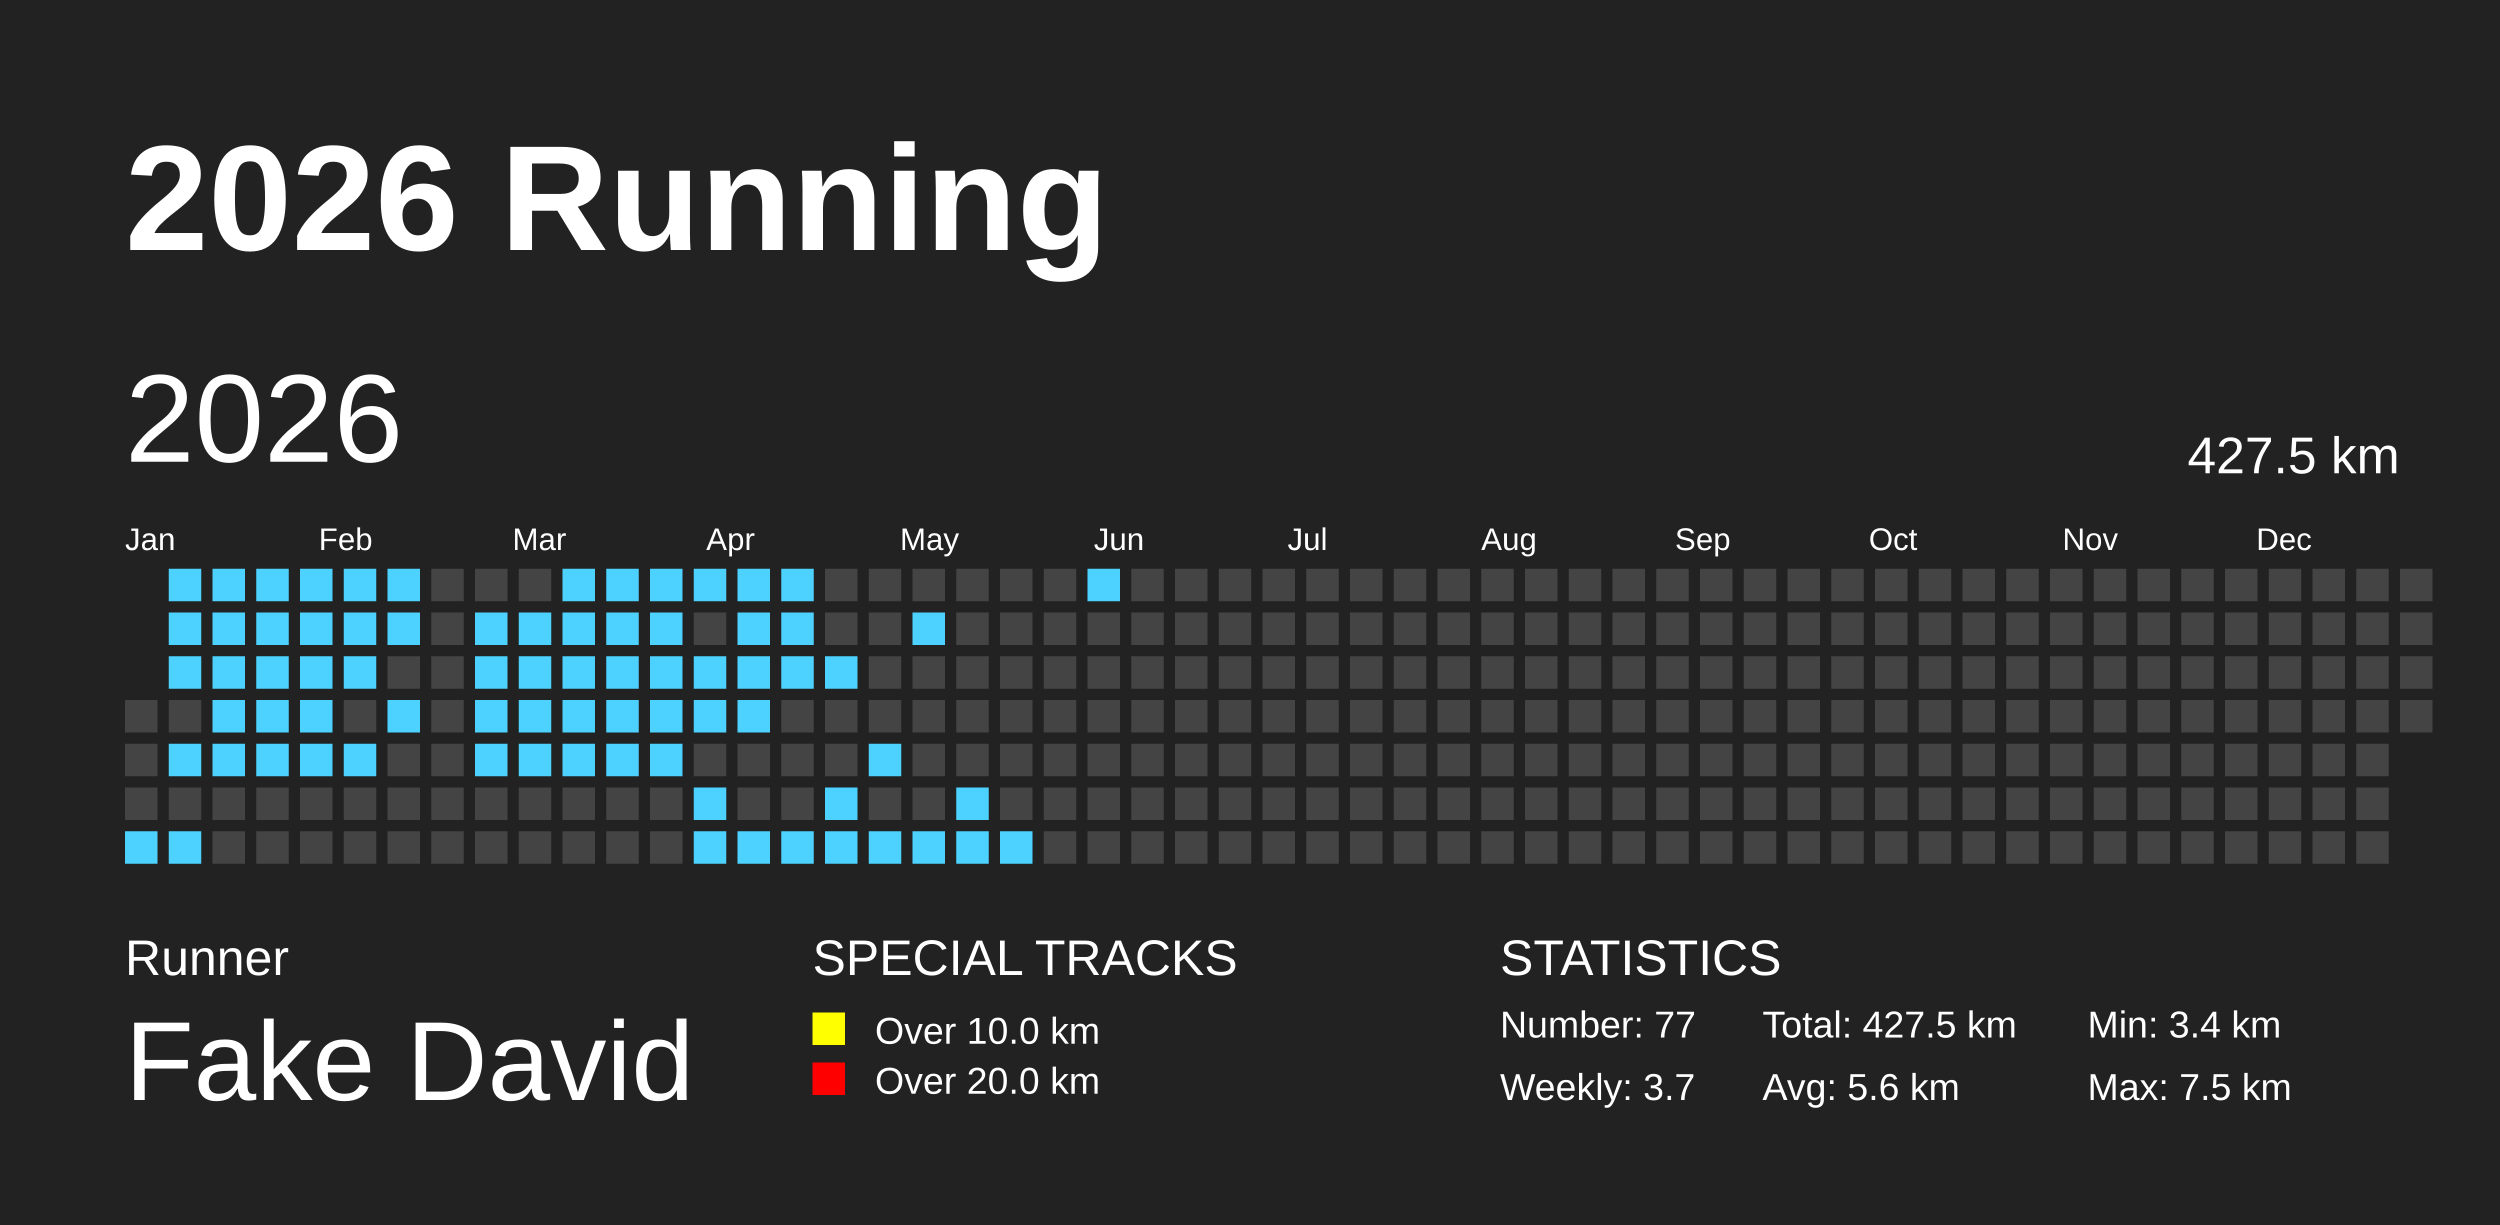
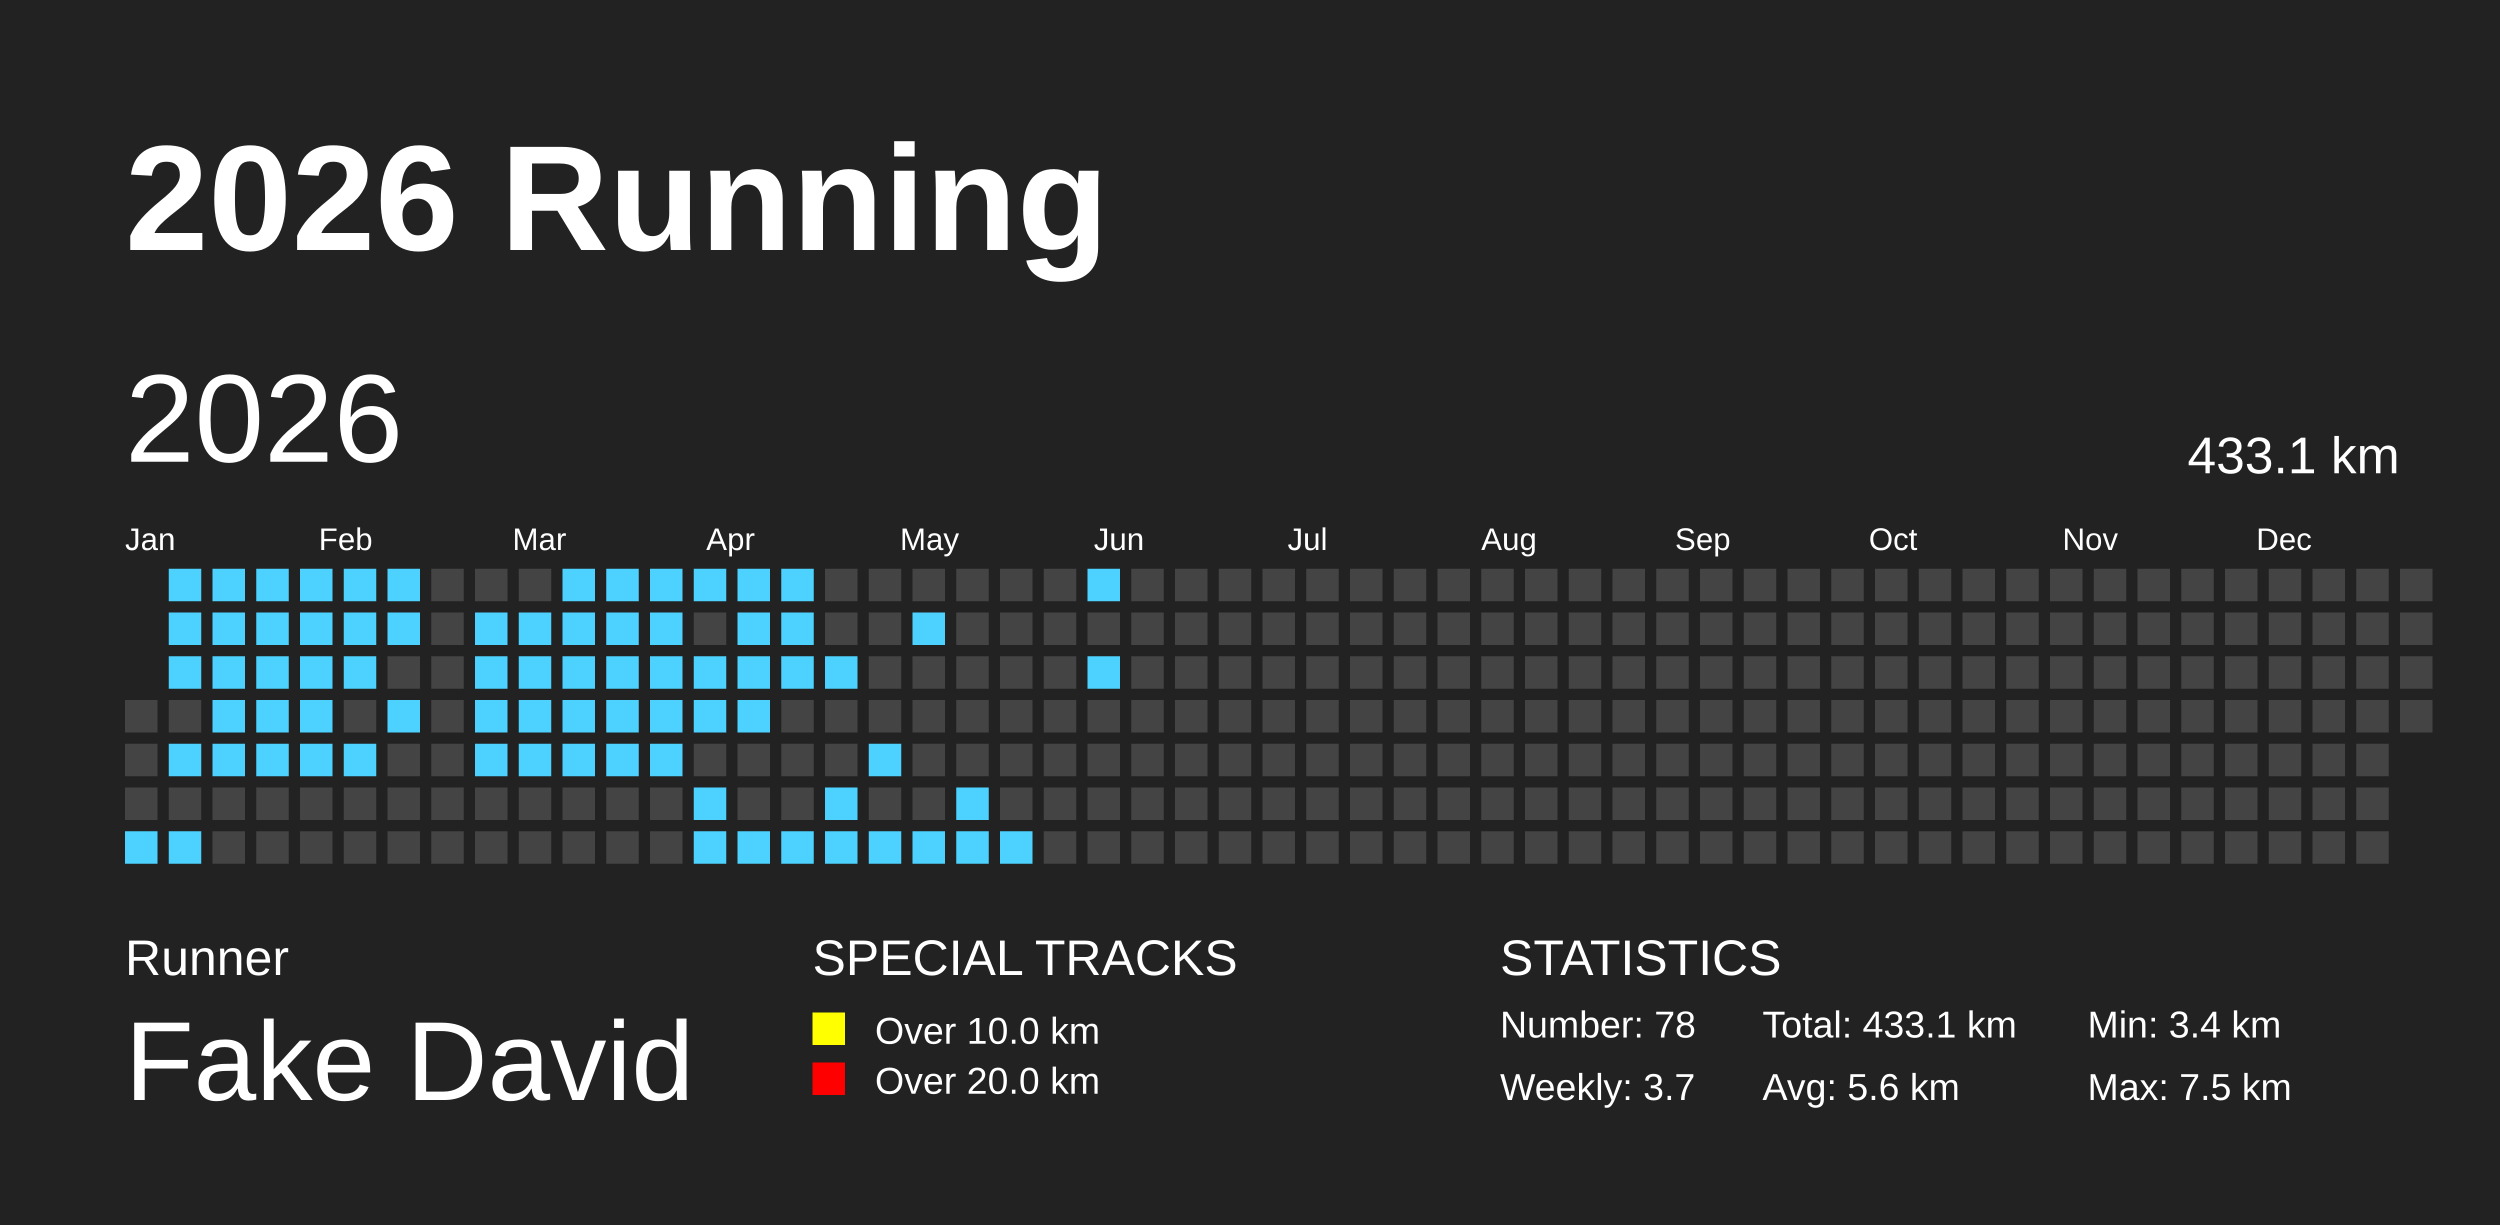
<svg xmlns="http://www.w3.org/2000/svg" baseProfile="full" height="98mm" version="1.1" viewBox="0,0,200,98" width="200mm">
  <defs />
  <rect fill="#222222" height="98" width="200" x="0" y="0" />
  <text fill="#FFFFFF" style="font-size:12px; font-family:Arial; font-weight:bold;" x="10" y="20">2026 Running</text>
  <text fill="#FFFFFF" style="font-size:4px; font-family:Arial" x="10" y="78">Runner</text>
  <text fill="#FFFFFF" style="font-size:9px; font-family:Arial" x="10" y="88">Fake David</text>
  <text fill="#FFFFFF" style="font-size:4px; font-family:Arial" x="65" y="78">SPECIAL TRACKS</text>
  <rect fill="yellow" height="2.6" width="2.6" x="65" y="81" />
  <text fill="#FFFFFF" style="font-size:3px; font-family:Arial" x="70" y="83.5">Over 10.0 km</text>
  <rect fill="red" height="2.6" width="2.6" x="65" y="85" />
  <text fill="#FFFFFF" style="font-size:3px; font-family:Arial" x="70" y="87.5">Over 20.0 km</text>
  <text fill="#FFFFFF" style="font-size:4px; font-family:Arial" x="120" y="78">STATISTICS</text>
-   <text fill="#FFFFFF" style="font-size:3px; font-family:Arial" x="120" y="83">Number: 77</text>
+   <text fill="#FFFFFF" style="font-size:3px; font-family:Arial" x="120" y="83">Number: 78</text>
  <text fill="#FFFFFF" style="font-size:3px; font-family:Arial" x="120" y="88">Weekly: 3.7</text>
-   <text fill="#FFFFFF" style="font-size:3px; font-family:Arial" x="141" y="83">Total: 427.5 km</text>
+   <text fill="#FFFFFF" style="font-size:3px; font-family:Arial" x="141" y="83">Total: 433.1 km</text>
  <text fill="#FFFFFF" style="font-size:3px; font-family:Arial" x="141" y="88">Avg: 5.6 km</text>
  <text fill="#FFFFFF" style="font-size:3px; font-family:Arial" x="167" y="83">Min: 3.4 km</text>
  <text fill="#FFFFFF" style="font-size:3px; font-family:Arial" x="167" y="88">Max: 7.5 km</text>
  <text dominant-baseline="hanging" fill="#FFFFFF" style="font-size:10.0px; font-family:Arial;" x="10" y="30">2026</text>
-   <text dominant-baseline="hanging" fill="#FFFFFF" style="font-size:4.125px; font-family:Arial;" x="175" y="35">427.5 km</text>
+   <text dominant-baseline="hanging" fill="#FFFFFF" style="font-size:4.125px; font-family:Arial;" x="175" y="35">433.1 km</text>
  <text fill="#FFFFFF" style="font-size:2.5px; font-family:Arial" x="10.0" y="44">Jan</text>
  <text fill="#FFFFFF" style="font-size:2.5px; font-family:Arial" x="25.5" y="44">Feb</text>
  <text fill="#FFFFFF" style="font-size:2.5px; font-family:Arial" x="41.0" y="44">Mar</text>
  <text fill="#FFFFFF" style="font-size:2.5px; font-family:Arial" x="56.5" y="44">Apr</text>
  <text fill="#FFFFFF" style="font-size:2.5px; font-family:Arial" x="72.0" y="44">May</text>
  <text fill="#FFFFFF" style="font-size:2.5px; font-family:Arial" x="87.5" y="44">Jun</text>
  <text fill="#FFFFFF" style="font-size:2.5px; font-family:Arial" x="103.0" y="44">Jul</text>
  <text fill="#FFFFFF" style="font-size:2.5px; font-family:Arial" x="118.5" y="44">Aug</text>
  <text fill="#FFFFFF" style="font-size:2.5px; font-family:Arial" x="134.0" y="44">Sep</text>
  <text fill="#FFFFFF" style="font-size:2.5px; font-family:Arial" x="149.5" y="44">Oct</text>
  <text fill="#FFFFFF" style="font-size:2.5px; font-family:Arial" x="165.0" y="44">Nov</text>
  <text fill="#FFFFFF" style="font-size:2.5px; font-family:Arial" x="180.5" y="44">Dec</text>
  <rect fill="#444444" height="2.6" width="2.6" x="10.0" y="56.0" />
  <rect fill="#444444" height="2.6" width="2.6" x="10.0" y="59.5" />
  <rect fill="#444444" height="2.6" width="2.6" x="10.0" y="63.0" />
  <rect fill="#4DD2FF" height="2.6" width="2.6" x="10.0" y="66.5" />
  <rect fill="#4DD2FF" height="2.6" width="2.6" x="13.5" y="45.5" />
  <rect fill="#4DD2FF" height="2.6" width="2.6" x="13.5" y="49.0" />
  <rect fill="#4DD2FF" height="2.6" width="2.6" x="13.5" y="52.5" />
  <rect fill="#444444" height="2.6" width="2.6" x="13.5" y="56.0" />
  <rect fill="#4DD2FF" height="2.6" width="2.6" x="13.5" y="59.5" />
  <rect fill="#444444" height="2.6" width="2.6" x="13.5" y="63.0" />
  <rect fill="#4DD2FF" height="2.6" width="2.6" x="13.5" y="66.5" />
  <rect fill="#4DD2FF" height="2.6" width="2.6" x="17.0" y="45.5" />
  <rect fill="#4DD2FF" height="2.6" width="2.6" x="17.0" y="49.0" />
  <rect fill="#4DD2FF" height="2.6" width="2.6" x="17.0" y="52.5" />
  <rect fill="#4DD2FF" height="2.6" width="2.6" x="17.0" y="56.0" />
  <rect fill="#4DD2FF" height="2.6" width="2.6" x="17.0" y="59.5" />
  <rect fill="#444444" height="2.6" width="2.6" x="17.0" y="63.0" />
  <rect fill="#444444" height="2.6" width="2.6" x="17.0" y="66.5" />
  <rect fill="#4DD2FF" height="2.6" width="2.6" x="20.5" y="45.5" />
  <rect fill="#4DD2FF" height="2.6" width="2.6" x="20.5" y="49.0" />
  <rect fill="#4DD2FF" height="2.6" width="2.6" x="20.5" y="52.5" />
  <rect fill="#4DD2FF" height="2.6" width="2.6" x="20.5" y="56.0" />
  <rect fill="#4DD2FF" height="2.6" width="2.6" x="20.5" y="59.5" />
  <rect fill="#444444" height="2.6" width="2.6" x="20.5" y="63.0" />
  <rect fill="#444444" height="2.6" width="2.6" x="20.5" y="66.5" />
  <rect fill="#4DD2FF" height="2.6" width="2.6" x="24.0" y="45.5" />
  <rect fill="#4DD2FF" height="2.6" width="2.6" x="24.0" y="49.0" />
  <rect fill="#4DD2FF" height="2.6" width="2.6" x="24.0" y="52.5" />
  <rect fill="#4DD2FF" height="2.6" width="2.6" x="24.0" y="56.0" />
  <rect fill="#4DD2FF" height="2.6" width="2.6" x="24.0" y="59.5" />
  <rect fill="#444444" height="2.6" width="2.6" x="24.0" y="63.0" />
  <rect fill="#444444" height="2.6" width="2.6" x="24.0" y="66.5" />
  <rect fill="#4DD2FF" height="2.6" width="2.6" x="27.5" y="45.5" />
  <rect fill="#4DD2FF" height="2.6" width="2.6" x="27.5" y="49.0" />
  <rect fill="#4DD2FF" height="2.6" width="2.6" x="27.5" y="52.5" />
  <rect fill="#444444" height="2.6" width="2.6" x="27.5" y="56.0" />
  <rect fill="#4DD2FF" height="2.6" width="2.6" x="27.5" y="59.5" />
  <rect fill="#444444" height="2.6" width="2.6" x="27.5" y="63.0" />
  <rect fill="#444444" height="2.6" width="2.6" x="27.5" y="66.5" />
  <rect fill="#4DD2FF" height="2.6" width="2.6" x="31.0" y="45.5" />
  <rect fill="#4DD2FF" height="2.6" width="2.6" x="31.0" y="49.0" />
  <rect fill="#444444" height="2.6" width="2.6" x="31.0" y="52.5" />
  <rect fill="#4DD2FF" height="2.6" width="2.6" x="31.0" y="56.0" />
  <rect fill="#444444" height="2.6" width="2.6" x="31.0" y="59.5" />
  <rect fill="#444444" height="2.6" width="2.6" x="31.0" y="63.0" />
  <rect fill="#444444" height="2.6" width="2.6" x="31.0" y="66.5" />
  <rect fill="#444444" height="2.6" width="2.6" x="34.5" y="45.5" />
  <rect fill="#444444" height="2.6" width="2.6" x="34.5" y="49.0" />
  <rect fill="#444444" height="2.6" width="2.6" x="34.5" y="52.5" />
  <rect fill="#444444" height="2.6" width="2.6" x="34.5" y="56.0" />
  <rect fill="#444444" height="2.6" width="2.6" x="34.5" y="59.5" />
  <rect fill="#444444" height="2.6" width="2.6" x="34.5" y="63.0" />
  <rect fill="#444444" height="2.6" width="2.6" x="34.5" y="66.5" />
  <rect fill="#444444" height="2.6" width="2.6" x="38.0" y="45.5" />
  <rect fill="#4DD2FF" height="2.6" width="2.6" x="38.0" y="49.0" />
  <rect fill="#4DD2FF" height="2.6" width="2.6" x="38.0" y="52.5" />
  <rect fill="#4DD2FF" height="2.6" width="2.6" x="38.0" y="56.0" />
  <rect fill="#4DD2FF" height="2.6" width="2.6" x="38.0" y="59.5" />
  <rect fill="#444444" height="2.6" width="2.6" x="38.0" y="63.0" />
  <rect fill="#444444" height="2.6" width="2.6" x="38.0" y="66.5" />
  <rect fill="#444444" height="2.6" width="2.6" x="41.5" y="45.5" />
  <rect fill="#4DD2FF" height="2.6" width="2.6" x="41.5" y="49.0" />
  <rect fill="#4DD2FF" height="2.6" width="2.6" x="41.5" y="52.5" />
  <rect fill="#4DD2FF" height="2.6" width="2.6" x="41.5" y="56.0" />
  <rect fill="#4DD2FF" height="2.6" width="2.6" x="41.5" y="59.5" />
  <rect fill="#444444" height="2.6" width="2.6" x="41.5" y="63.0" />
  <rect fill="#444444" height="2.6" width="2.6" x="41.5" y="66.5" />
  <rect fill="#4DD2FF" height="2.6" width="2.6" x="45.0" y="45.5" />
  <rect fill="#4DD2FF" height="2.6" width="2.6" x="45.0" y="49.0" />
  <rect fill="#4DD2FF" height="2.6" width="2.6" x="45.0" y="52.5" />
  <rect fill="#4DD2FF" height="2.6" width="2.6" x="45.0" y="56.0" />
  <rect fill="#4DD2FF" height="2.6" width="2.6" x="45.0" y="59.5" />
  <rect fill="#444444" height="2.6" width="2.6" x="45.0" y="63.0" />
  <rect fill="#444444" height="2.6" width="2.6" x="45.0" y="66.5" />
  <rect fill="#4DD2FF" height="2.6" width="2.6" x="48.5" y="45.5" />
  <rect fill="#4DD2FF" height="2.6" width="2.6" x="48.5" y="49.0" />
  <rect fill="#4DD2FF" height="2.6" width="2.6" x="48.5" y="52.5" />
  <rect fill="#4DD2FF" height="2.6" width="2.6" x="48.5" y="56.0" />
  <rect fill="#4DD2FF" height="2.6" width="2.6" x="48.5" y="59.5" />
  <rect fill="#444444" height="2.6" width="2.6" x="48.5" y="63.0" />
  <rect fill="#444444" height="2.6" width="2.6" x="48.5" y="66.5" />
  <rect fill="#4DD2FF" height="2.6" width="2.6" x="52.0" y="45.5" />
  <rect fill="#4DD2FF" height="2.6" width="2.6" x="52.0" y="49.0" />
  <rect fill="#4DD2FF" height="2.6" width="2.6" x="52.0" y="52.5" />
  <rect fill="#4DD2FF" height="2.6" width="2.6" x="52.0" y="56.0" />
  <rect fill="#4DD2FF" height="2.6" width="2.6" x="52.0" y="59.5" />
  <rect fill="#444444" height="2.6" width="2.6" x="52.0" y="63.0" />
  <rect fill="#444444" height="2.6" width="2.6" x="52.0" y="66.5" />
  <rect fill="#4DD2FF" height="2.6" width="2.6" x="55.5" y="45.5" />
  <rect fill="#444444" height="2.6" width="2.6" x="55.5" y="49.0" />
  <rect fill="#4DD2FF" height="2.6" width="2.6" x="55.5" y="52.5" />
  <rect fill="#4DD2FF" height="2.6" width="2.6" x="55.5" y="56.0" />
  <rect fill="#444444" height="2.6" width="2.6" x="55.5" y="59.5" />
  <rect fill="#4DD2FF" height="2.6" width="2.6" x="55.5" y="63.0" />
  <rect fill="#4DD2FF" height="2.6" width="2.6" x="55.5" y="66.5" />
  <rect fill="#4DD2FF" height="2.6" width="2.6" x="59.0" y="45.5" />
  <rect fill="#4DD2FF" height="2.6" width="2.6" x="59.0" y="49.0" />
  <rect fill="#4DD2FF" height="2.6" width="2.6" x="59.0" y="52.5" />
  <rect fill="#4DD2FF" height="2.6" width="2.6" x="59.0" y="56.0" />
  <rect fill="#444444" height="2.6" width="2.6" x="59.0" y="59.5" />
  <rect fill="#444444" height="2.6" width="2.6" x="59.0" y="63.0" />
  <rect fill="#4DD2FF" height="2.6" width="2.6" x="59.0" y="66.5" />
  <rect fill="#4DD2FF" height="2.6" width="2.6" x="62.5" y="45.5" />
  <rect fill="#4DD2FF" height="2.6" width="2.6" x="62.5" y="49.0" />
  <rect fill="#4DD2FF" height="2.6" width="2.6" x="62.5" y="52.5" />
  <rect fill="#444444" height="2.6" width="2.6" x="62.5" y="56.0" />
  <rect fill="#444444" height="2.6" width="2.6" x="62.5" y="59.5" />
  <rect fill="#444444" height="2.6" width="2.6" x="62.5" y="63.0" />
  <rect fill="#4DD2FF" height="2.6" width="2.6" x="62.5" y="66.5" />
  <rect fill="#444444" height="2.6" width="2.6" x="66.0" y="45.5" />
  <rect fill="#444444" height="2.6" width="2.6" x="66.0" y="49.0" />
  <rect fill="#4DD2FF" height="2.6" width="2.6" x="66.0" y="52.5" />
  <rect fill="#444444" height="2.6" width="2.6" x="66.0" y="56.0" />
  <rect fill="#444444" height="2.6" width="2.6" x="66.0" y="59.5" />
  <rect fill="#4DD2FF" height="2.6" width="2.6" x="66.0" y="63.0" />
  <rect fill="#4DD2FF" height="2.6" width="2.6" x="66.0" y="66.5" />
  <rect fill="#444444" height="2.6" width="2.6" x="69.5" y="45.5" />
  <rect fill="#444444" height="2.6" width="2.6" x="69.5" y="49.0" />
  <rect fill="#444444" height="2.6" width="2.6" x="69.5" y="52.5" />
  <rect fill="#444444" height="2.6" width="2.6" x="69.5" y="56.0" />
  <rect fill="#4DD2FF" height="2.6" width="2.6" x="69.5" y="59.5" />
  <rect fill="#444444" height="2.6" width="2.6" x="69.5" y="63.0" />
  <rect fill="#4DD2FF" height="2.6" width="2.6" x="69.5" y="66.5" />
  <rect fill="#444444" height="2.6" width="2.6" x="73.0" y="45.5" />
  <rect fill="#4DD2FF" height="2.6" width="2.6" x="73.0" y="49.0" />
  <rect fill="#444444" height="2.6" width="2.6" x="73.0" y="52.5" />
  <rect fill="#444444" height="2.6" width="2.6" x="73.0" y="56.0" />
  <rect fill="#444444" height="2.6" width="2.6" x="73.0" y="59.5" />
  <rect fill="#444444" height="2.6" width="2.6" x="73.0" y="63.0" />
  <rect fill="#4DD2FF" height="2.6" width="2.6" x="73.0" y="66.5" />
  <rect fill="#444444" height="2.6" width="2.6" x="76.5" y="45.5" />
  <rect fill="#444444" height="2.6" width="2.6" x="76.5" y="49.0" />
  <rect fill="#444444" height="2.6" width="2.6" x="76.5" y="52.5" />
  <rect fill="#444444" height="2.6" width="2.6" x="76.5" y="56.0" />
  <rect fill="#444444" height="2.6" width="2.6" x="76.5" y="59.5" />
  <rect fill="#4DD2FF" height="2.6" width="2.6" x="76.5" y="63.0" />
  <rect fill="#4DD2FF" height="2.6" width="2.6" x="76.5" y="66.5" />
  <rect fill="#444444" height="2.6" width="2.6" x="80.0" y="45.5" />
  <rect fill="#444444" height="2.6" width="2.6" x="80.0" y="49.0" />
  <rect fill="#444444" height="2.6" width="2.6" x="80.0" y="52.5" />
  <rect fill="#444444" height="2.6" width="2.6" x="80.0" y="56.0" />
  <rect fill="#444444" height="2.6" width="2.6" x="80.0" y="59.5" />
  <rect fill="#444444" height="2.6" width="2.6" x="80.0" y="63.0" />
  <rect fill="#4DD2FF" height="2.6" width="2.6" x="80.0" y="66.5" />
  <rect fill="#444444" height="2.6" width="2.6" x="83.5" y="45.5" />
  <rect fill="#444444" height="2.6" width="2.6" x="83.5" y="49.0" />
  <rect fill="#444444" height="2.6" width="2.6" x="83.5" y="52.5" />
  <rect fill="#444444" height="2.6" width="2.6" x="83.5" y="56.0" />
  <rect fill="#444444" height="2.6" width="2.6" x="83.5" y="59.5" />
  <rect fill="#444444" height="2.6" width="2.6" x="83.5" y="63.0" />
  <rect fill="#444444" height="2.6" width="2.6" x="83.5" y="66.5" />
  <rect fill="#4DD2FF" height="2.6" width="2.6" x="87.0" y="45.5" />
  <rect fill="#444444" height="2.6" width="2.6" x="87.0" y="49.0" />
-   <rect fill="#444444" height="2.6" width="2.6" x="87.0" y="52.5" />
+   <rect fill="#4DD2FF" height="2.6" width="2.6" x="87.0" y="52.5" />
  <rect fill="#444444" height="2.6" width="2.6" x="87.0" y="56.0" />
  <rect fill="#444444" height="2.6" width="2.6" x="87.0" y="59.5" />
  <rect fill="#444444" height="2.6" width="2.6" x="87.0" y="63.0" />
  <rect fill="#444444" height="2.6" width="2.6" x="87.0" y="66.5" />
  <rect fill="#444444" height="2.6" width="2.6" x="90.5" y="45.5" />
  <rect fill="#444444" height="2.6" width="2.6" x="90.5" y="49.0" />
  <rect fill="#444444" height="2.6" width="2.6" x="90.5" y="52.5" />
  <rect fill="#444444" height="2.6" width="2.6" x="90.5" y="56.0" />
  <rect fill="#444444" height="2.6" width="2.6" x="90.5" y="59.5" />
  <rect fill="#444444" height="2.6" width="2.6" x="90.5" y="63.0" />
  <rect fill="#444444" height="2.6" width="2.6" x="90.5" y="66.5" />
  <rect fill="#444444" height="2.6" width="2.6" x="94.0" y="45.5" />
  <rect fill="#444444" height="2.6" width="2.6" x="94.0" y="49.0" />
  <rect fill="#444444" height="2.6" width="2.6" x="94.0" y="52.5" />
  <rect fill="#444444" height="2.6" width="2.6" x="94.0" y="56.0" />
  <rect fill="#444444" height="2.6" width="2.6" x="94.0" y="59.5" />
  <rect fill="#444444" height="2.6" width="2.6" x="94.0" y="63.0" />
  <rect fill="#444444" height="2.6" width="2.6" x="94.0" y="66.5" />
  <rect fill="#444444" height="2.6" width="2.6" x="97.5" y="45.5" />
  <rect fill="#444444" height="2.6" width="2.6" x="97.5" y="49.0" />
  <rect fill="#444444" height="2.6" width="2.6" x="97.5" y="52.5" />
  <rect fill="#444444" height="2.6" width="2.6" x="97.5" y="56.0" />
  <rect fill="#444444" height="2.6" width="2.6" x="97.5" y="59.5" />
  <rect fill="#444444" height="2.6" width="2.6" x="97.5" y="63.0" />
  <rect fill="#444444" height="2.6" width="2.6" x="97.5" y="66.5" />
  <rect fill="#444444" height="2.6" width="2.6" x="101.0" y="45.5" />
  <rect fill="#444444" height="2.6" width="2.6" x="101.0" y="49.0" />
  <rect fill="#444444" height="2.6" width="2.6" x="101.0" y="52.5" />
  <rect fill="#444444" height="2.6" width="2.6" x="101.0" y="56.0" />
  <rect fill="#444444" height="2.6" width="2.6" x="101.0" y="59.5" />
  <rect fill="#444444" height="2.6" width="2.6" x="101.0" y="63.0" />
  <rect fill="#444444" height="2.6" width="2.6" x="101.0" y="66.5" />
  <rect fill="#444444" height="2.6" width="2.6" x="104.5" y="45.5" />
  <rect fill="#444444" height="2.6" width="2.6" x="104.5" y="49.0" />
  <rect fill="#444444" height="2.6" width="2.6" x="104.5" y="52.5" />
  <rect fill="#444444" height="2.6" width="2.6" x="104.5" y="56.0" />
  <rect fill="#444444" height="2.6" width="2.6" x="104.5" y="59.5" />
  <rect fill="#444444" height="2.6" width="2.6" x="104.5" y="63.0" />
  <rect fill="#444444" height="2.6" width="2.6" x="104.5" y="66.5" />
  <rect fill="#444444" height="2.6" width="2.6" x="108.0" y="45.5" />
  <rect fill="#444444" height="2.6" width="2.6" x="108.0" y="49.0" />
  <rect fill="#444444" height="2.6" width="2.6" x="108.0" y="52.5" />
  <rect fill="#444444" height="2.6" width="2.6" x="108.0" y="56.0" />
  <rect fill="#444444" height="2.6" width="2.6" x="108.0" y="59.5" />
  <rect fill="#444444" height="2.6" width="2.6" x="108.0" y="63.0" />
  <rect fill="#444444" height="2.6" width="2.6" x="108.0" y="66.5" />
  <rect fill="#444444" height="2.6" width="2.6" x="111.5" y="45.5" />
  <rect fill="#444444" height="2.6" width="2.6" x="111.5" y="49.0" />
  <rect fill="#444444" height="2.6" width="2.6" x="111.5" y="52.5" />
  <rect fill="#444444" height="2.6" width="2.6" x="111.5" y="56.0" />
  <rect fill="#444444" height="2.6" width="2.6" x="111.5" y="59.5" />
  <rect fill="#444444" height="2.6" width="2.6" x="111.5" y="63.0" />
  <rect fill="#444444" height="2.6" width="2.6" x="111.5" y="66.5" />
  <rect fill="#444444" height="2.6" width="2.6" x="115.0" y="45.5" />
  <rect fill="#444444" height="2.6" width="2.6" x="115.0" y="49.0" />
  <rect fill="#444444" height="2.6" width="2.6" x="115.0" y="52.5" />
  <rect fill="#444444" height="2.6" width="2.6" x="115.0" y="56.0" />
  <rect fill="#444444" height="2.6" width="2.6" x="115.0" y="59.5" />
  <rect fill="#444444" height="2.6" width="2.6" x="115.0" y="63.0" />
  <rect fill="#444444" height="2.6" width="2.6" x="115.0" y="66.5" />
  <rect fill="#444444" height="2.6" width="2.6" x="118.5" y="45.5" />
  <rect fill="#444444" height="2.6" width="2.6" x="118.5" y="49.0" />
  <rect fill="#444444" height="2.6" width="2.6" x="118.5" y="52.5" />
  <rect fill="#444444" height="2.6" width="2.6" x="118.5" y="56.0" />
  <rect fill="#444444" height="2.6" width="2.6" x="118.5" y="59.5" />
  <rect fill="#444444" height="2.6" width="2.6" x="118.5" y="63.0" />
  <rect fill="#444444" height="2.6" width="2.6" x="118.5" y="66.5" />
  <rect fill="#444444" height="2.6" width="2.6" x="122.0" y="45.5" />
  <rect fill="#444444" height="2.6" width="2.6" x="122.0" y="49.0" />
  <rect fill="#444444" height="2.6" width="2.6" x="122.0" y="52.5" />
  <rect fill="#444444" height="2.6" width="2.6" x="122.0" y="56.0" />
  <rect fill="#444444" height="2.6" width="2.6" x="122.0" y="59.5" />
  <rect fill="#444444" height="2.6" width="2.6" x="122.0" y="63.0" />
  <rect fill="#444444" height="2.6" width="2.6" x="122.0" y="66.5" />
  <rect fill="#444444" height="2.6" width="2.6" x="125.5" y="45.5" />
  <rect fill="#444444" height="2.6" width="2.6" x="125.5" y="49.0" />
  <rect fill="#444444" height="2.6" width="2.6" x="125.5" y="52.5" />
  <rect fill="#444444" height="2.6" width="2.6" x="125.5" y="56.0" />
  <rect fill="#444444" height="2.6" width="2.6" x="125.5" y="59.5" />
  <rect fill="#444444" height="2.6" width="2.6" x="125.5" y="63.0" />
  <rect fill="#444444" height="2.6" width="2.6" x="125.5" y="66.5" />
  <rect fill="#444444" height="2.6" width="2.6" x="129.0" y="45.5" />
  <rect fill="#444444" height="2.6" width="2.6" x="129.0" y="49.0" />
  <rect fill="#444444" height="2.6" width="2.6" x="129.0" y="52.5" />
  <rect fill="#444444" height="2.6" width="2.6" x="129.0" y="56.0" />
  <rect fill="#444444" height="2.6" width="2.6" x="129.0" y="59.5" />
  <rect fill="#444444" height="2.6" width="2.6" x="129.0" y="63.0" />
  <rect fill="#444444" height="2.6" width="2.6" x="129.0" y="66.5" />
  <rect fill="#444444" height="2.6" width="2.6" x="132.5" y="45.5" />
  <rect fill="#444444" height="2.6" width="2.6" x="132.5" y="49.0" />
  <rect fill="#444444" height="2.6" width="2.6" x="132.5" y="52.5" />
  <rect fill="#444444" height="2.6" width="2.6" x="132.5" y="56.0" />
  <rect fill="#444444" height="2.6" width="2.6" x="132.5" y="59.5" />
  <rect fill="#444444" height="2.6" width="2.6" x="132.5" y="63.0" />
  <rect fill="#444444" height="2.6" width="2.6" x="132.5" y="66.5" />
  <rect fill="#444444" height="2.6" width="2.6" x="136.0" y="45.5" />
  <rect fill="#444444" height="2.6" width="2.6" x="136.0" y="49.0" />
  <rect fill="#444444" height="2.6" width="2.6" x="136.0" y="52.5" />
  <rect fill="#444444" height="2.6" width="2.6" x="136.0" y="56.0" />
  <rect fill="#444444" height="2.6" width="2.6" x="136.0" y="59.5" />
  <rect fill="#444444" height="2.6" width="2.6" x="136.0" y="63.0" />
  <rect fill="#444444" height="2.6" width="2.6" x="136.0" y="66.5" />
  <rect fill="#444444" height="2.6" width="2.6" x="139.5" y="45.5" />
  <rect fill="#444444" height="2.6" width="2.6" x="139.5" y="49.0" />
  <rect fill="#444444" height="2.6" width="2.6" x="139.5" y="52.5" />
  <rect fill="#444444" height="2.6" width="2.6" x="139.5" y="56.0" />
  <rect fill="#444444" height="2.6" width="2.6" x="139.5" y="59.5" />
  <rect fill="#444444" height="2.6" width="2.6" x="139.5" y="63.0" />
  <rect fill="#444444" height="2.6" width="2.6" x="139.5" y="66.5" />
  <rect fill="#444444" height="2.6" width="2.6" x="143.0" y="45.5" />
  <rect fill="#444444" height="2.6" width="2.6" x="143.0" y="49.0" />
  <rect fill="#444444" height="2.6" width="2.6" x="143.0" y="52.5" />
  <rect fill="#444444" height="2.6" width="2.6" x="143.0" y="56.0" />
  <rect fill="#444444" height="2.6" width="2.6" x="143.0" y="59.5" />
  <rect fill="#444444" height="2.6" width="2.6" x="143.0" y="63.0" />
  <rect fill="#444444" height="2.6" width="2.6" x="143.0" y="66.5" />
  <rect fill="#444444" height="2.6" width="2.6" x="146.5" y="45.5" />
  <rect fill="#444444" height="2.6" width="2.6" x="146.5" y="49.0" />
  <rect fill="#444444" height="2.6" width="2.6" x="146.5" y="52.5" />
  <rect fill="#444444" height="2.6" width="2.6" x="146.5" y="56.0" />
  <rect fill="#444444" height="2.6" width="2.6" x="146.5" y="59.5" />
  <rect fill="#444444" height="2.6" width="2.6" x="146.5" y="63.0" />
  <rect fill="#444444" height="2.6" width="2.6" x="146.5" y="66.5" />
  <rect fill="#444444" height="2.6" width="2.6" x="150.0" y="45.5" />
  <rect fill="#444444" height="2.6" width="2.6" x="150.0" y="49.0" />
  <rect fill="#444444" height="2.6" width="2.6" x="150.0" y="52.5" />
  <rect fill="#444444" height="2.6" width="2.6" x="150.0" y="56.0" />
  <rect fill="#444444" height="2.6" width="2.6" x="150.0" y="59.5" />
  <rect fill="#444444" height="2.6" width="2.6" x="150.0" y="63.0" />
  <rect fill="#444444" height="2.6" width="2.6" x="150.0" y="66.5" />
  <rect fill="#444444" height="2.6" width="2.6" x="153.5" y="45.5" />
  <rect fill="#444444" height="2.6" width="2.6" x="153.5" y="49.0" />
  <rect fill="#444444" height="2.6" width="2.6" x="153.5" y="52.5" />
  <rect fill="#444444" height="2.6" width="2.6" x="153.5" y="56.0" />
  <rect fill="#444444" height="2.6" width="2.6" x="153.5" y="59.5" />
  <rect fill="#444444" height="2.6" width="2.6" x="153.5" y="63.0" />
  <rect fill="#444444" height="2.6" width="2.6" x="153.5" y="66.5" />
  <rect fill="#444444" height="2.6" width="2.6" x="157.0" y="45.5" />
  <rect fill="#444444" height="2.6" width="2.6" x="157.0" y="49.0" />
  <rect fill="#444444" height="2.6" width="2.6" x="157.0" y="52.5" />
  <rect fill="#444444" height="2.6" width="2.6" x="157.0" y="56.0" />
  <rect fill="#444444" height="2.6" width="2.6" x="157.0" y="59.5" />
  <rect fill="#444444" height="2.6" width="2.6" x="157.0" y="63.0" />
  <rect fill="#444444" height="2.6" width="2.6" x="157.0" y="66.5" />
  <rect fill="#444444" height="2.6" width="2.6" x="160.5" y="45.5" />
  <rect fill="#444444" height="2.6" width="2.6" x="160.5" y="49.0" />
  <rect fill="#444444" height="2.6" width="2.6" x="160.5" y="52.5" />
  <rect fill="#444444" height="2.6" width="2.6" x="160.5" y="56.0" />
  <rect fill="#444444" height="2.6" width="2.6" x="160.5" y="59.5" />
  <rect fill="#444444" height="2.6" width="2.6" x="160.5" y="63.0" />
  <rect fill="#444444" height="2.6" width="2.6" x="160.5" y="66.5" />
  <rect fill="#444444" height="2.6" width="2.6" x="164.0" y="45.5" />
  <rect fill="#444444" height="2.6" width="2.6" x="164.0" y="49.0" />
  <rect fill="#444444" height="2.6" width="2.6" x="164.0" y="52.5" />
  <rect fill="#444444" height="2.6" width="2.6" x="164.0" y="56.0" />
  <rect fill="#444444" height="2.6" width="2.6" x="164.0" y="59.5" />
  <rect fill="#444444" height="2.6" width="2.6" x="164.0" y="63.0" />
  <rect fill="#444444" height="2.6" width="2.6" x="164.0" y="66.5" />
  <rect fill="#444444" height="2.6" width="2.6" x="167.5" y="45.5" />
  <rect fill="#444444" height="2.6" width="2.6" x="167.5" y="49.0" />
  <rect fill="#444444" height="2.6" width="2.6" x="167.5" y="52.5" />
  <rect fill="#444444" height="2.6" width="2.6" x="167.5" y="56.0" />
  <rect fill="#444444" height="2.6" width="2.6" x="167.5" y="59.5" />
  <rect fill="#444444" height="2.6" width="2.6" x="167.5" y="63.0" />
  <rect fill="#444444" height="2.6" width="2.6" x="167.5" y="66.5" />
  <rect fill="#444444" height="2.6" width="2.6" x="171.0" y="45.5" />
  <rect fill="#444444" height="2.6" width="2.6" x="171.0" y="49.0" />
  <rect fill="#444444" height="2.6" width="2.6" x="171.0" y="52.5" />
  <rect fill="#444444" height="2.6" width="2.6" x="171.0" y="56.0" />
  <rect fill="#444444" height="2.6" width="2.6" x="171.0" y="59.5" />
  <rect fill="#444444" height="2.6" width="2.6" x="171.0" y="63.0" />
  <rect fill="#444444" height="2.6" width="2.6" x="171.0" y="66.5" />
  <rect fill="#444444" height="2.6" width="2.6" x="174.5" y="45.5" />
  <rect fill="#444444" height="2.6" width="2.6" x="174.5" y="49.0" />
  <rect fill="#444444" height="2.6" width="2.6" x="174.5" y="52.5" />
  <rect fill="#444444" height="2.6" width="2.6" x="174.5" y="56.0" />
  <rect fill="#444444" height="2.6" width="2.6" x="174.5" y="59.5" />
  <rect fill="#444444" height="2.6" width="2.6" x="174.5" y="63.0" />
  <rect fill="#444444" height="2.6" width="2.6" x="174.5" y="66.5" />
  <rect fill="#444444" height="2.6" width="2.6" x="178.0" y="45.5" />
  <rect fill="#444444" height="2.6" width="2.6" x="178.0" y="49.0" />
  <rect fill="#444444" height="2.6" width="2.6" x="178.0" y="52.5" />
  <rect fill="#444444" height="2.6" width="2.6" x="178.0" y="56.0" />
  <rect fill="#444444" height="2.6" width="2.6" x="178.0" y="59.5" />
  <rect fill="#444444" height="2.6" width="2.6" x="178.0" y="63.0" />
  <rect fill="#444444" height="2.6" width="2.6" x="178.0" y="66.5" />
  <rect fill="#444444" height="2.6" width="2.6" x="181.5" y="45.5" />
  <rect fill="#444444" height="2.6" width="2.6" x="181.5" y="49.0" />
  <rect fill="#444444" height="2.6" width="2.6" x="181.5" y="52.5" />
  <rect fill="#444444" height="2.6" width="2.6" x="181.5" y="56.0" />
  <rect fill="#444444" height="2.6" width="2.6" x="181.5" y="59.5" />
  <rect fill="#444444" height="2.6" width="2.6" x="181.5" y="63.0" />
  <rect fill="#444444" height="2.6" width="2.6" x="181.5" y="66.5" />
  <rect fill="#444444" height="2.6" width="2.6" x="185.0" y="45.5" />
  <rect fill="#444444" height="2.6" width="2.6" x="185.0" y="49.0" />
  <rect fill="#444444" height="2.6" width="2.6" x="185.0" y="52.5" />
  <rect fill="#444444" height="2.6" width="2.6" x="185.0" y="56.0" />
  <rect fill="#444444" height="2.6" width="2.6" x="185.0" y="59.5" />
  <rect fill="#444444" height="2.6" width="2.6" x="185.0" y="63.0" />
  <rect fill="#444444" height="2.6" width="2.6" x="185.0" y="66.5" />
  <rect fill="#444444" height="2.6" width="2.6" x="188.5" y="45.5" />
  <rect fill="#444444" height="2.6" width="2.6" x="188.5" y="49.0" />
  <rect fill="#444444" height="2.6" width="2.6" x="188.5" y="52.5" />
  <rect fill="#444444" height="2.6" width="2.6" x="188.5" y="56.0" />
  <rect fill="#444444" height="2.6" width="2.6" x="188.5" y="59.5" />
  <rect fill="#444444" height="2.6" width="2.6" x="188.5" y="63.0" />
  <rect fill="#444444" height="2.6" width="2.6" x="188.5" y="66.5" />
  <rect fill="#444444" height="2.6" width="2.6" x="192.0" y="45.5" />
  <rect fill="#444444" height="2.6" width="2.6" x="192.0" y="49.0" />
  <rect fill="#444444" height="2.6" width="2.6" x="192.0" y="52.5" />
  <rect fill="#444444" height="2.6" width="2.6" x="192.0" y="56.0" />
</svg>
